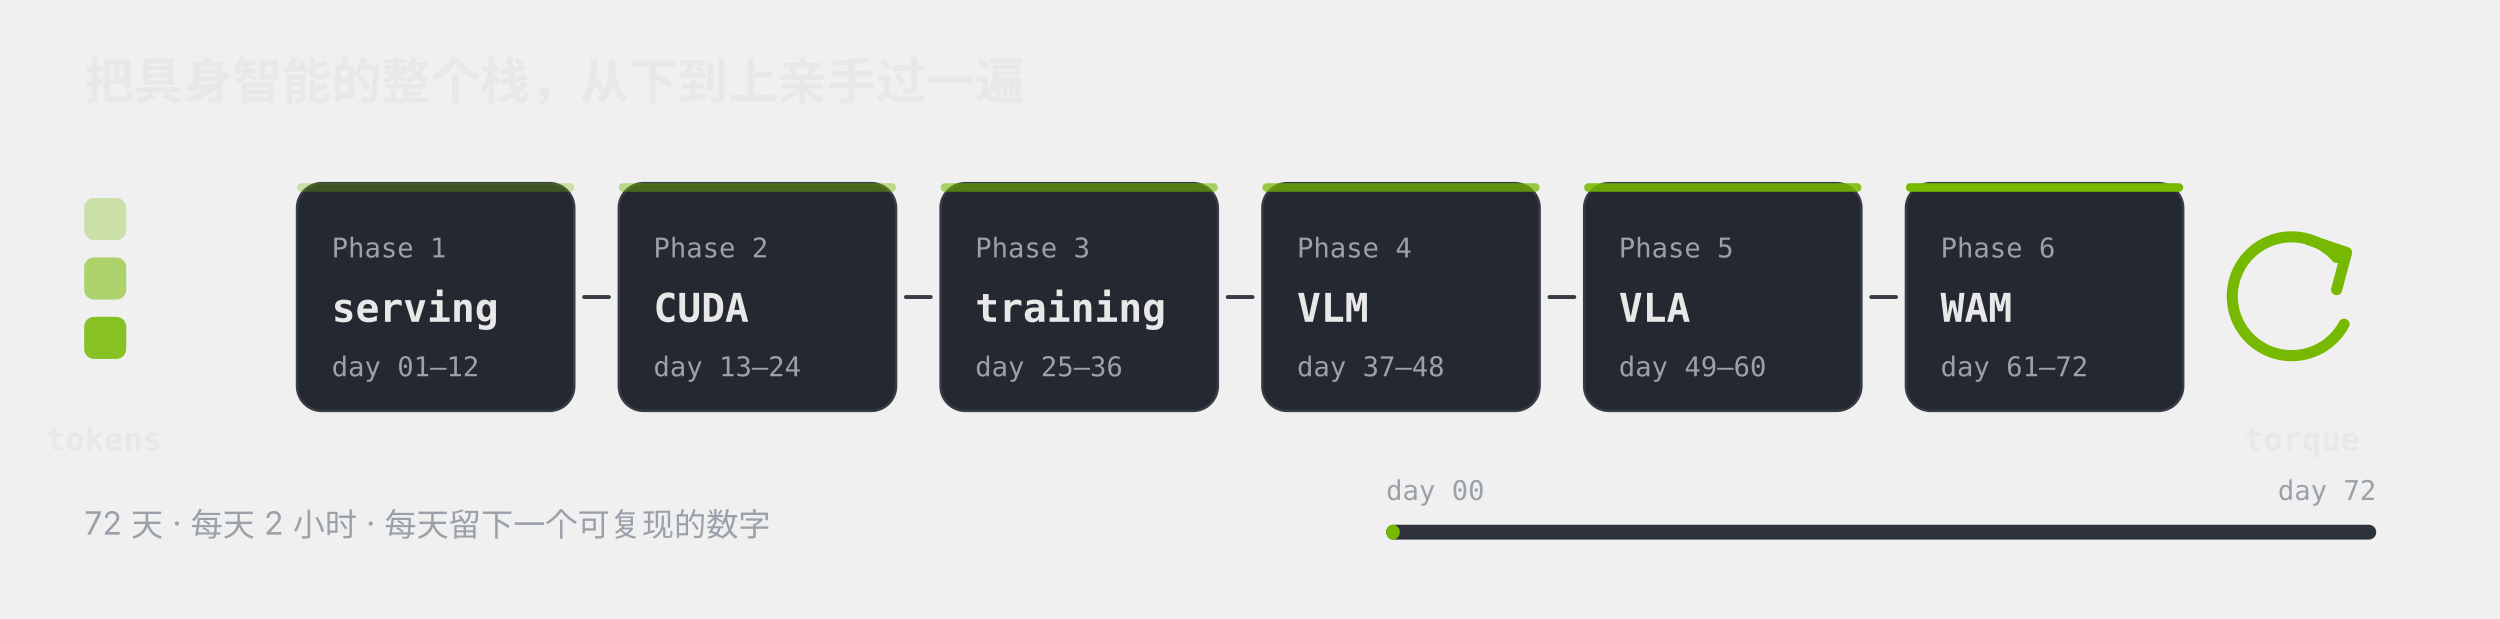
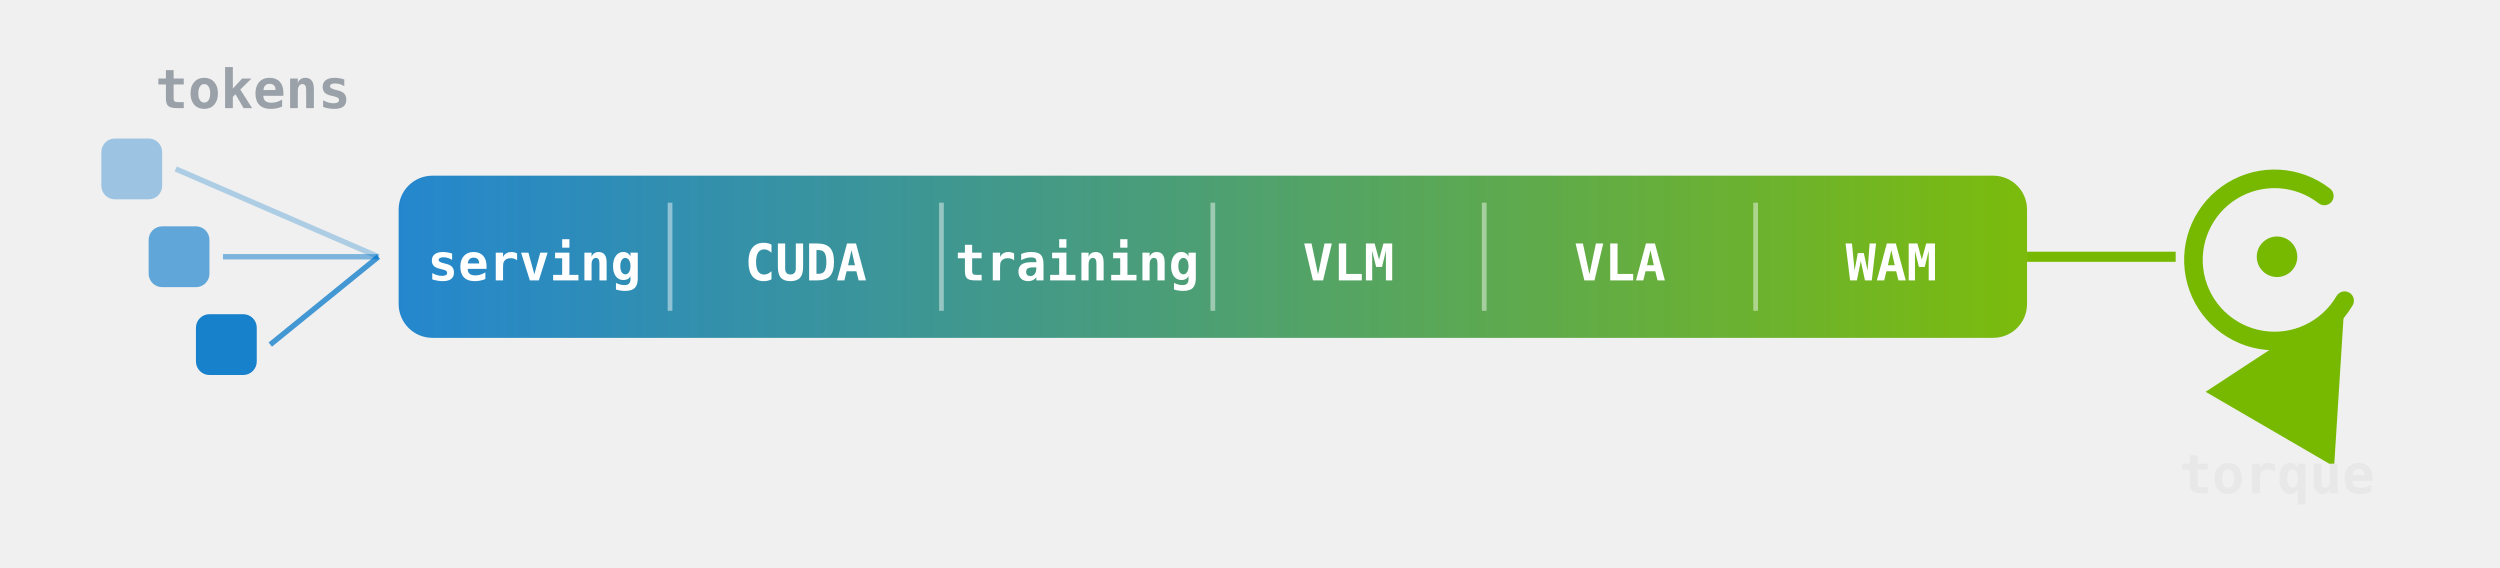
- <svg xmlns="http://www.w3.org/2000/svg" viewBox="0 0 1010 250" width="1010" height="250" role="img" aria-label="从 token 到扭矩：六个阶段，72 天">
+ <svg xmlns="http://www.w3.org/2000/svg" viewBox="0 0 740 168" width="740" height="168" role="img" aria-label="从 token 到扭矩：serving、CUDA、training、VLM、VLA、WAM 六个阶段">
  <style>.m{font-family:"JetBrains Mono","SF Mono",Menlo,Consolas,monospace}.s{font-family:-apple-system,BlinkMacSystemFont,"Segoe UI","PingFang SC","Noto Sans SC",sans-serif}</style>
-   <rect x="34" y="80" width="17" height="17" rx="4" fill="#76B900" opacity="0.3" />
-   <rect x="34" y="104" width="17" height="17" rx="4" fill="#76B900" opacity="0.55" />
-   <rect x="34" y="128" width="17" height="17" rx="4" fill="#76B900" opacity="0.85" />
-   <text x="42" y="182" class="m" font-size="13" font-weight="600" fill="#E8E8E8" text-anchor="middle">tokens</text>
-   <rect x="120" y="74" width="112" height="92" rx="10" fill="#242830" stroke="#363B44" stroke-width="1" />
-   <rect x="120" y="74" width="112" height="3.5" rx="1.75" fill="#76B900" opacity="0.30" />
-   <text x="134" y="104" class="m" font-size="11" fill="#9AA1A9">Phase 1</text>
-   <text x="134" y="130" class="m" font-size="16" font-weight="700" fill="#E8E8E8">serving</text>
-   <text x="134" y="152" class="m" font-size="11" fill="#9AA1A9">day 01–12</text>
-   <path d="M236 120.0h10" stroke="#363B44" stroke-width="1.6" stroke-linecap="round" />
-   <rect x="250" y="74" width="112" height="92" rx="10" fill="#242830" stroke="#363B44" stroke-width="1" />
-   <rect x="250" y="74" width="112" height="3.5" rx="1.75" fill="#76B900" opacity="0.44" />
-   <text x="264" y="104" class="m" font-size="11" fill="#9AA1A9">Phase 2</text>
-   <text x="264" y="130" class="m" font-size="16" font-weight="700" fill="#E8E8E8">CUDA</text>
-   <text x="264" y="152" class="m" font-size="11" fill="#9AA1A9">day 13–24</text>
-   <path d="M366 120.0h10" stroke="#363B44" stroke-width="1.6" stroke-linecap="round" />
-   <rect x="380" y="74" width="112" height="92" rx="10" fill="#242830" stroke="#363B44" stroke-width="1" />
-   <rect x="380" y="74" width="112" height="3.5" rx="1.75" fill="#76B900" opacity="0.58" />
-   <text x="394" y="104" class="m" font-size="11" fill="#9AA1A9">Phase 3</text>
-   <text x="394" y="130" class="m" font-size="16" font-weight="700" fill="#E8E8E8">training</text>
-   <text x="394" y="152" class="m" font-size="11" fill="#9AA1A9">day 25–36</text>
-   <path d="M496 120.0h10" stroke="#363B44" stroke-width="1.6" stroke-linecap="round" />
-   <rect x="510" y="74" width="112" height="92" rx="10" fill="#242830" stroke="#363B44" stroke-width="1" />
-   <rect x="510" y="74" width="112" height="3.5" rx="1.75" fill="#76B900" opacity="0.72" />
-   <text x="524" y="104" class="m" font-size="11" fill="#9AA1A9">Phase 4</text>
-   <text x="524" y="130" class="m" font-size="16" font-weight="700" fill="#E8E8E8">VLM</text>
-   <text x="524" y="152" class="m" font-size="11" fill="#9AA1A9">day 37–48</text>
-   <path d="M626 120.0h10" stroke="#363B44" stroke-width="1.6" stroke-linecap="round" />
-   <rect x="640" y="74" width="112" height="92" rx="10" fill="#242830" stroke="#363B44" stroke-width="1" />
-   <rect x="640" y="74" width="112" height="3.5" rx="1.75" fill="#76B900" opacity="0.86" />
-   <text x="654" y="104" class="m" font-size="11" fill="#9AA1A9">Phase 5</text>
-   <text x="654" y="130" class="m" font-size="16" font-weight="700" fill="#E8E8E8">VLA</text>
-   <text x="654" y="152" class="m" font-size="11" fill="#9AA1A9">day 49–60</text>
-   <path d="M756 120.0h10" stroke="#363B44" stroke-width="1.6" stroke-linecap="round" />
-   <rect x="770" y="74" width="112" height="92" rx="10" fill="#242830" stroke="#363B44" stroke-width="1" />
-   <rect x="770" y="74" width="112" height="3.5" rx="1.75" fill="#76B900" opacity="1.00" />
-   <text x="784" y="104" class="m" font-size="11" fill="#9AA1A9">Phase 6</text>
-   <text x="784" y="130" class="m" font-size="16" font-weight="700" fill="#E8E8E8">WAM</text>
-   <text x="784" y="152" class="m" font-size="11" fill="#9AA1A9">day 61–72</text>
-   <path d="M944 104.0A24 24 0 1 0 947 131.0" fill="none" stroke="#76B900" stroke-width="4.5" stroke-linecap="round" />
-   <path d="M933 97.0 948 102.0 944 117.0" fill="none" stroke="#76B900" stroke-width="4.5" stroke-linecap="round" stroke-linejoin="round" />
-   <text x="930" y="182" class="m" font-size="13" font-weight="600" fill="#E8E8E8" text-anchor="middle">torque</text>
-   <text x="34" y="40" class="s" font-size="20" font-weight="700" fill="#E8E8E8">把具身智能的整个栈，从下到上亲手过一遍</text>
-   <text x="34" y="216" class="s" font-size="13" fill="#9AA1A9">72 天 · 每天 2 小时 · 每天留下一个可复现的数字</text>
-   <rect x="560" y="212" width="400" height="6" rx="3" fill="#2E333B" />
-   <rect x="560" y="212" width="5.5" height="6" rx="3" fill="#76B900" />
-   <text x="560" y="202" class="m" font-size="11" fill="#9AA1A9">day 00</text>
-   <text x="960" y="202" class="m" font-size="11" fill="#9AA1A9" text-anchor="end">day 72</text>
+   <defs>
+     <linearGradient id="g" x1="0" x2="1">
+       <stop offset="0" stop-color="#0074C8" stop-opacity=".85" />
+       <stop offset="1" stop-color="#76B900" stop-opacity=".95" />
+     </linearGradient>
+     <marker id="tip" markerWidth="9" markerHeight="9" refX="8" refY="4.5" orient="auto">
+       <path d="M0 .5 8 4.5 0 8.5z" fill="#76B900" />
+     </marker>
+   </defs>
+   <rect x="118" y="52" width="482" height="48" rx="10" fill="url(#g)" />
+   <text x="158.167" y="83" class="m" font-size="15" fill="#FFFFFF" text-anchor="middle" font-weight="700">serving</text>
+   <line x1="198.333" y1="60" x2="198.333" y2="92" stroke="#FFFFFF" stroke-opacity=".45" stroke-width="1.4" />
+   <text x="238.5" y="83" class="m" font-size="15" fill="#FFFFFF" text-anchor="middle" font-weight="700">CUDA</text>
+   <line x1="278.667" y1="60" x2="278.667" y2="92" stroke="#FFFFFF" stroke-opacity=".45" stroke-width="1.4" />
+   <text x="318.833" y="83" class="m" font-size="15" fill="#FFFFFF" text-anchor="middle" font-weight="700">training</text>
+   <line x1="359.0" y1="60" x2="359.0" y2="92" stroke="#FFFFFF" stroke-opacity=".45" stroke-width="1.4" />
+   <text x="399.167" y="83" class="m" font-size="15" fill="#FFFFFF" text-anchor="middle" font-weight="700">VLM</text>
+   <line x1="439.333" y1="60" x2="439.333" y2="92" stroke="#FFFFFF" stroke-opacity=".45" stroke-width="1.4" />
+   <text x="479.5" y="83" class="m" font-size="15" fill="#FFFFFF" text-anchor="middle" font-weight="700">VLA</text>
+   <line x1="519.667" y1="60" x2="519.667" y2="92" stroke="#FFFFFF" stroke-opacity=".45" stroke-width="1.4" />
+   <text x="559.833" y="83" class="m" font-size="15" fill="#FFFFFF" text-anchor="middle" font-weight="700">WAM</text>
+   <rect x="30" y="41.0" width="18" height="18" rx="4" fill="#0074C8" opacity="0.35" />
+   <path d="M52 50.0L112 76.0" stroke="#0074C8" stroke-width="1.6" opacity="0.28" />
+   <rect x="44" y="67.0" width="18" height="18" rx="4" fill="#0074C8" opacity="0.6" />
+   <path d="M66 76.0L112 76.0" stroke="#0074C8" stroke-width="1.6" opacity="0.48" />
+   <rect x="58" y="93.0" width="18" height="18" rx="4" fill="#0074C8" opacity="0.9" />
+   <path d="M80 102.0L112 76.0" stroke="#0074C8" stroke-width="1.6" opacity="0.72" />
+   <line x1="600" y1="76.0" x2="644" y2="76.0" stroke="#76B900" stroke-width="3" />
+   <path d="M688 58.0A24 24 0 1 0 694 89.0" fill="none" stroke="#76B900" stroke-width="5.5" stroke-linecap="round" marker-end="url(#tip)" />
+   <circle cx="674" cy="76.0" r="6" fill="#76B900" />
+   <text x="46" y="32" class="m" font-size="16" fill="#9AA1A9" text-anchor="start" font-weight="700">tokens</text>
+   <text x="674" y="146" class="m" font-size="16" fill="#E8E8E8" text-anchor="middle" font-weight="700">torque</text>
</svg>
